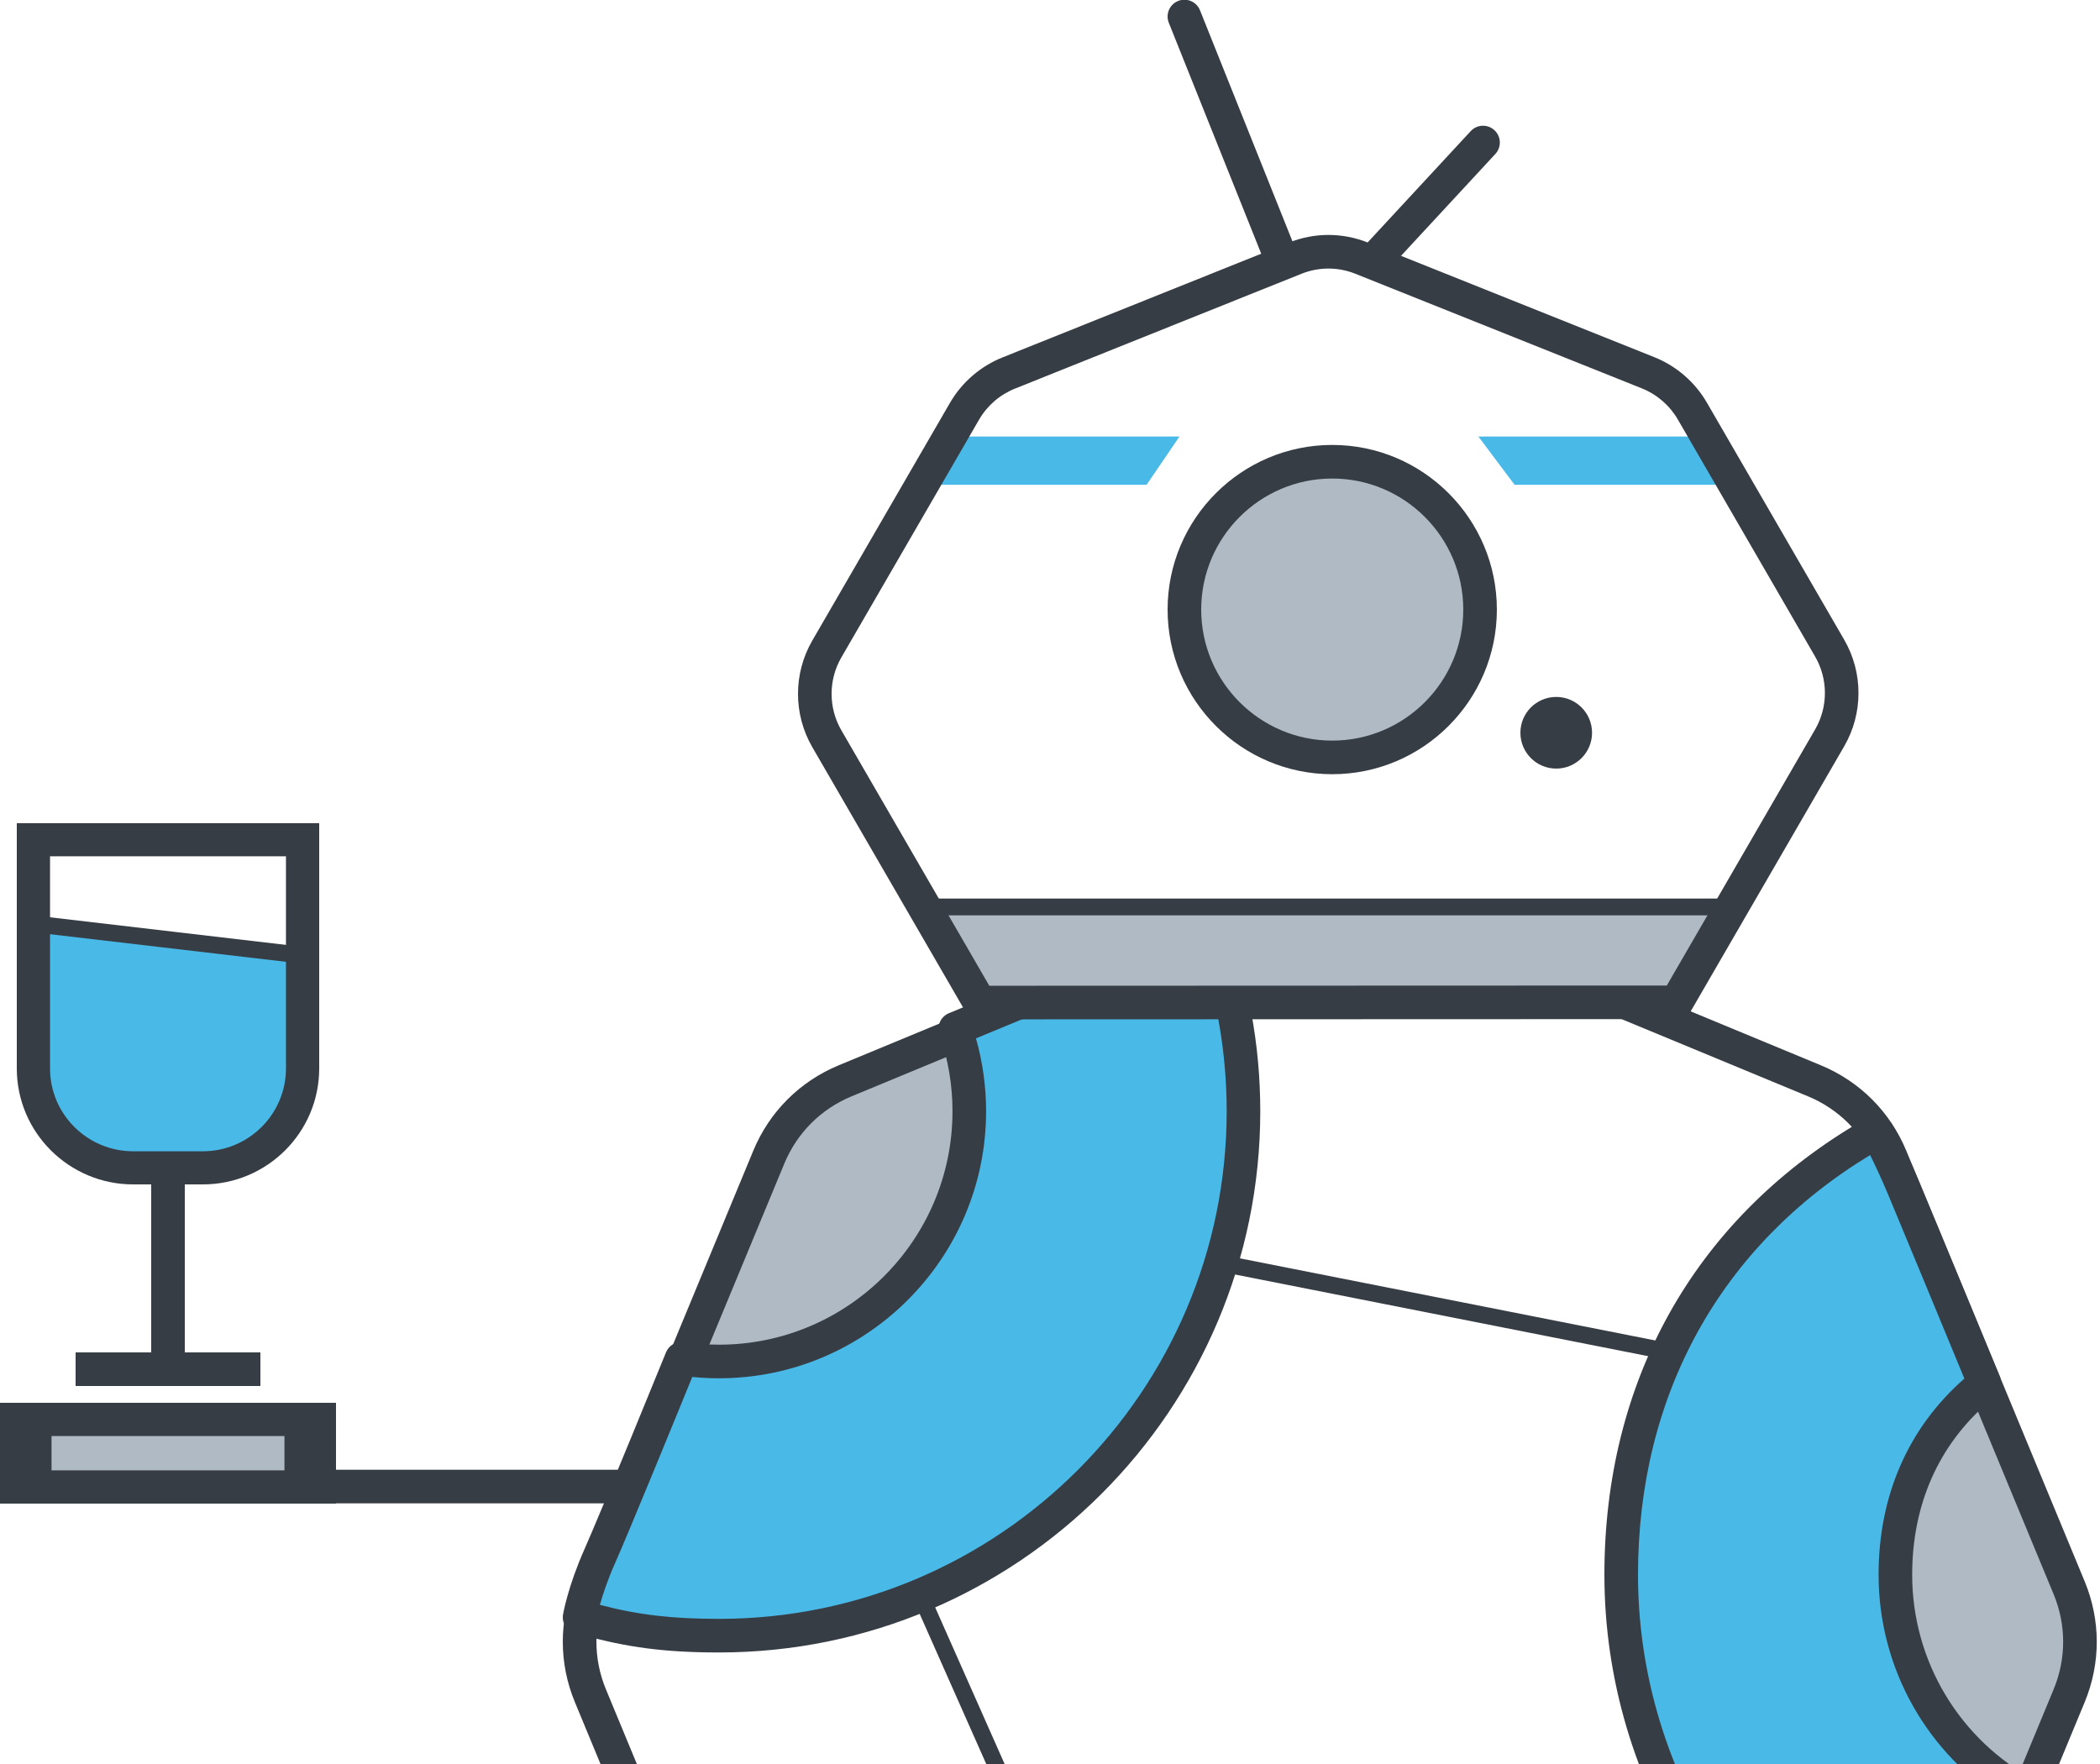
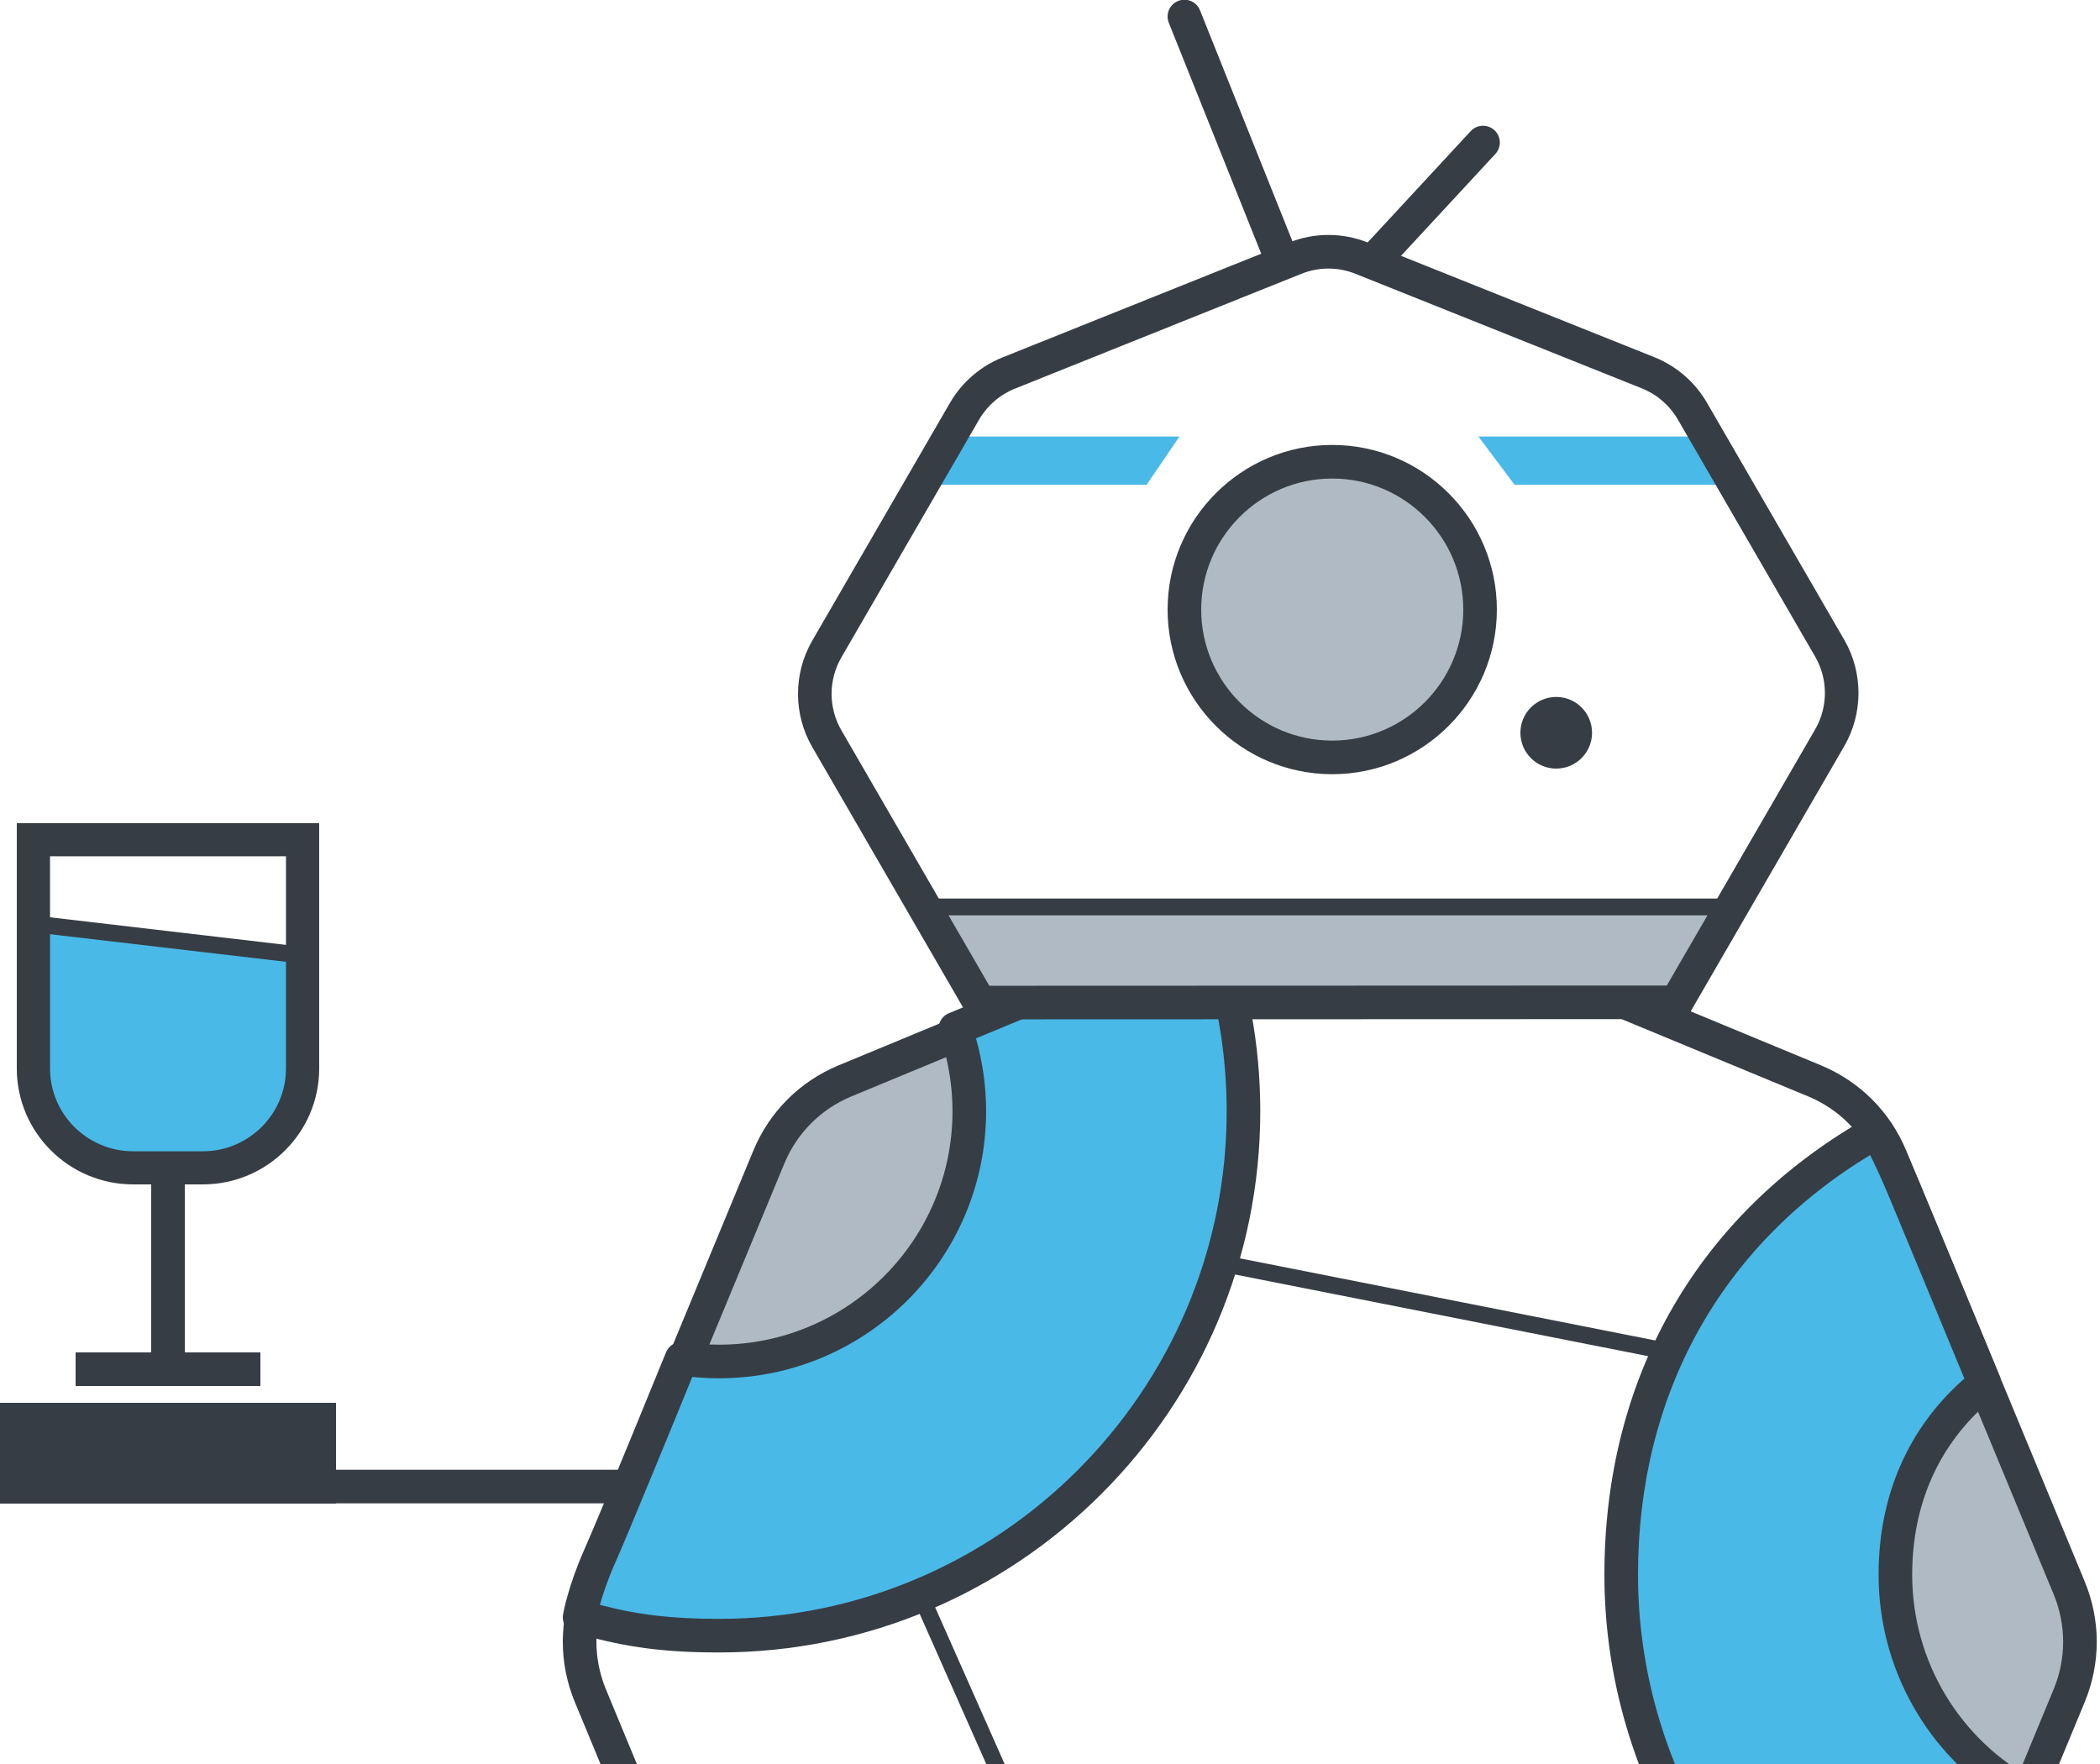
- <svg xmlns="http://www.w3.org/2000/svg" width="250px" height="210px" viewBox="0 0 250 210" version="1.1">
-   <defs />
-   <g id="Desktop-design" stroke="none" stroke-width="1" fill="none" fill-rule="evenodd">
-     <g id="Pricing-page" transform="translate(-645, -4011)">
-       <g id="Group-3" transform="translate(100, 30)">
-         <g id="Group-17" transform="translate(1, 3558)">
-           <g id="Page-1" transform="translate(544, 422)">
-             <path d="M4,111 L4,127.452 L4.97,133.776 L7.302,137.304 L12.419,141.066 L24.39,141.066 L30.805,139.181 L34.933,134.78 L36.39,129.066 L36.39,115.498 L4,111 Z" id="Fill-1" fill="#49B9E8" />
-             <path d="M36.391,115.776 L4,111.986 L4.233,110 L36.623,113.79 L36.391,115.776 Z" id="Fill-2" fill="#373D44" />
-             <g id="Group-40" transform="translate(0, 0.969)">
-               <path d="M81,161.851 L91.971,161.851 L100.821,158.234 L109.222,150.531 L114.219,139.846 L114.959,130.399 L113.396,123 L92.687,133.599 L81,161.851 L81,161.851 Z" id="Fill-3" fill="#AFBAC4" />
-               <path d="M234.071,162 L217,194.191 L236.618,229.039 L247.924,197.171 L240.757,173.91 L234.071,162 Z" id="Fill-5" fill="#AFBAC4" />
-               <path d="M136.49,116.003 L101.382,130.545 C97.728,132.059 94.883,134.903 93.371,138.556 L72.136,189.818 C70.624,193.471 70.624,197.494 72.136,201.147 L93.371,252.409 C94.883,256.062 97.728,258.906 101.382,260.42 L152.643,281.653 C156.297,283.166 160.32,283.166 163.971,281.653 L215.234,260.42 C218.887,258.906 221.732,256.061 223.245,252.409 L244.478,201.147 C245.992,197.494 245.992,193.471 244.478,189.818 L223.245,138.556 C221.732,134.903 218.887,132.059 215.234,130.545 L180.186,116.028 L164.397,116.956 L163.971,116.78 C159.293,114.842 155.589,114.494 152.643,115.713 L152.285,115.862 L136.49,116.003 Z M158.308,286.79 C155.87,286.79 153.433,286.31 151.113,285.349 L99.85,264.115 C95.21,262.193 91.596,258.579 89.675,253.94 L68.442,202.677 C66.519,198.038 66.519,192.927 68.442,188.288 L89.675,137.025 C91.597,132.385 95.21,128.772 99.85,126.85 L135.679,112.01 L151.488,111.869 C155.282,110.434 159.734,110.774 165.072,112.91 L180.869,111.981 L216.766,126.85 C221.405,128.772 225.018,132.386 226.94,137.025 L248.174,188.288 C250.095,192.927 250.095,198.038 248.174,202.677 L226.94,253.94 C225.019,258.579 221.405,262.192 216.766,264.115 L165.504,285.349 C163.183,286.31 160.745,286.79 158.308,286.79 L158.308,286.79 Z" id="Fill-9" fill="#373D44" />
-               <path d="M198.886,162.01 L143,150.962 L143.388,149 L199.274,160.048 L198.886,162.01 Z" id="Fill-13" fill="#373D44" />
-               <path d="M123.814,224.475 L108,188.81 L109.828,188 L125.642,223.664 L123.814,224.475 Z" id="Fill-15" fill="#373D44" />
-               <path d="M26,179 L75.355,179 L75.355,175 L26,175 L26,179 Z" id="Fill-17" fill="#373D44" />
-               <path d="M3.041,176.128 L37.041,176.128 L37.041,168 L3.041,168 L3.041,176.128 Z" id="Fill-19" fill="#AFBAC4" />
-               <path d="M6.135,175.073 L33.865,175.073 L33.865,170.989 L6.135,170.989 L6.135,175.073 Z M-8.45545856e-13,179.031 L40,179.031 L40,167.031 L-8.45545856e-13,167.031 L-8.45545856e-13,179.031 Z" id="Fill-20" fill="#373D44" />
-               <path d="M241.46,213.16 C232.05,208.152 225.642,198.25 225.642,186.847 C225.642,177.702 229.146,170.067 235.632,164.602 L236.301,164.177 C236.301,164.177 228.472,145.211 226.613,140.789 C224.754,136.366 223.371,134 223.371,134 L222.01,134.923 C203.761,145.821 193,164.048 193,186.847 C193,211.854 207.708,233.417 228.941,243.384 L241.46,213.16 Z" id="Fill-21" fill="#49B9E8" />
-               <path d="M222.632,137.538 C204.808,148.357 195,166.082 195,187.502 C195,210.126 207.85,231.017 227.908,241.305 L238.938,214.68 C229.457,208.924 223.641,198.672 223.641,187.502 C223.641,178.075 227.169,170.015 233.854,164.148 C231.987,159.629 226.304,145.87 224.769,142.219 C223.926,140.214 223.183,138.641 222.632,137.538 L222.632,137.538 Z M228.091,245.85 C205.559,235.273 191,212.37 191,187.502 C191,164.477 201.63,145.44 220.935,133.891 L222.247,133 L225.097,133.645 C225.156,133.747 226.569,136.177 228.456,140.669 C230.297,145.046 238.07,163.879 238.149,164.069 L237.373,166.52 L236.82,166.872 C230.815,171.981 227.641,179.112 227.641,187.502 C227.641,197.799 233.296,207.205 242.4,212.049 L243.308,214.58 L230.788,244.804 L228.091,245.85 Z" id="Fill-22" fill="#373D44" />
-               <path d="M115.392,132.32 C115.392,148.774 102.054,162.112 85.6,162.112 C84.084,162.112 82.595,161.997 81.14,161.779 C81.14,161.779 73.318,180.986 71.424,185.234 C69.53,189.483 69,192.567 69,192.567 L69.701,192.689 C75.145,194.239 79.658,194.754 85.6,194.754 C120.081,194.754 148.033,166.801 148.033,132.32 C148.033,124.453 146.564,116.933 143.908,110 L113.728,122.501 C114.801,125.577 115.392,128.878 115.392,132.32" id="Fill-25" fill="#49B9E8" />
-               <path d="M71.414,191.085 C75.956,192.28 80.047,192.753 85.6,192.753 C118.923,192.753 146.033,165.643 146.033,132.32 C146.033,125.589 144.928,118.981 142.743,112.647 L116.186,123.647 C116.986,126.467 117.392,129.377 117.392,132.32 C117.392,149.85 103.13,164.112 85.6,164.112 C84.541,164.112 83.475,164.059 82.413,163.953 C80.557,168.503 74.855,182.448 73.251,186.049 C72.339,188.093 71.761,189.858 71.414,191.085 M85.6,196.753 C79.214,196.753 74.62,196.161 69.254,194.641 L68.655,194.537 C67.569,194.346 66.842,193.314 67.029,192.228 C67.053,192.091 67.624,188.846 69.597,184.42 C71.456,180.25 79.209,161.216 79.287,161.024 C79.636,160.17 80.524,159.667 81.436,159.801 C82.813,160.007 84.215,160.112 85.6,160.112 C100.924,160.112 113.392,147.645 113.392,132.32 C113.392,129.194 112.869,126.112 111.839,123.16 C111.49,122.159 111.982,121.059 112.962,120.653 L143.143,108.152 C143.643,107.946 144.204,107.95 144.698,108.163 C145.194,108.376 145.583,108.781 145.776,109.285 C148.601,116.66 150.033,124.411 150.033,132.32 C150.033,167.849 121.128,196.753 85.6,196.753" id="Fill-26" fill="#373D44" />
-               <path d="M164,32.556 C163.514,32.556 163.026,32.38 162.642,32.023 C161.831,31.273 161.782,30.008 162.532,29.197 L175.084,15.641 C175.835,14.83 177.101,14.783 177.91,15.533 C178.721,16.283 178.77,17.549 178.02,18.359 L165.468,31.915 C165.073,32.341 164.537,32.556 164,32.556" id="Fill-27" fill="#373D44" />
-               <path d="M152.68,33.183 C151.886,33.183 151.135,32.707 150.823,31.926 L139.144,2.744 C138.733,1.718 139.232,0.554 140.257,0.143 C141.286,-0.266 142.448,0.233 142.857,1.257 L154.535,30.439 C154.947,31.465 154.448,32.629 153.422,33.039 C153.178,33.137 152.927,33.183 152.68,33.183" id="Fill-28" fill="#373D44" />
-               <path d="M181,87.265 C181,89.62 182.909,91.53 185.265,91.53 C187.62,91.53 189.53,89.62 189.53,87.265 C189.53,84.91 187.62,83 185.265,83 C182.909,83 181,84.91 181,87.265" id="Fill-29" fill="#373D44" />
-               <path d="M113.914,52 L140.411,52 L136.497,57.747 L110,57.747 L113.914,52 Z" id="Fill-30" fill="#49B9E8" />
-               <path d="M202.904,52 L176,52 L180.31,57.747 L206.233,57.747 L202.904,52 Z" id="Fill-31" fill="#49B9E8" />
-               <path d="M141,72.599 C141,82.319 148.879,90.198 158.599,90.198 C168.318,90.198 176.198,82.319 176.198,72.599 C176.198,62.879 168.318,55 158.599,55 C148.879,55 141,62.879 141,72.599" id="Fill-32" fill="#AFBAC4" />
-               <path d="M158.599,57 C149.997,57 143,63.998 143,72.599 C143,81.2 149.997,88.198 158.599,88.198 C167.201,88.198 174.198,81.2 174.198,72.599 C174.198,63.998 167.201,57 158.599,57 M158.599,92.198 C147.792,92.198 139,83.406 139,72.599 C139,61.792 147.792,53 158.599,53 C169.406,53 178.198,61.792 178.198,72.599 C178.198,83.406 169.406,92.198 158.599,92.198" id="Fill-33" fill="#373D44" />
-               <path d="M109,108 L206.866,108 L199.737,120.572 L117.941,120.572 L109,108 Z" id="Fill-34" fill="#AFBAC4" />
-               <path d="M110,109 L207.179,109 L207.179,107 L110,107 L110,109 Z" id="Fill-35" fill="#373D44" />
-               <path d="M100.159,78.301 C98.612,80.973 98.612,84.293 100.159,86.965 L117.775,117.383 L198.429,117.355 L216.09,86.862 C217.637,84.19 217.637,80.87 216.089,78.198 L199.738,49.965 C198.773,48.298 197.257,46.987 195.47,46.271 L161.358,32.623 C159.287,31.794 157.006,31.795 154.931,32.625 L120.82,46.299 C119.034,47.014 117.519,48.325 116.555,49.99 L100.159,78.301 L100.159,78.301 Z M115.472,121.384 L96.699,88.97 C94.435,85.062 94.434,80.206 96.698,76.297 L96.698,76.297 L113.094,47.985 C114.504,45.551 116.721,43.633 119.332,42.586 L153.444,28.912 C156.475,27.697 159.811,27.697 162.845,28.909 L196.956,42.557 C199.571,43.604 201.788,45.523 203.198,47.96 L219.55,76.194 C221.814,80.101 221.815,84.957 219.552,88.866 L200.737,121.354 L115.472,121.384 Z" id="Fill-36" fill="#373D44" />
-               <path d="M18,162.454 L22,162.454 L22,140 L18,140 L18,162.454 Z" id="Fill-37" fill="#373D44" />
-               <path d="M5.957,101.974 L5.957,127.232 C5.957,132.668 10.395,137.088 15.85,137.088 L24.15,137.088 C29.604,137.088 34.043,132.668 34.043,127.232 L34.043,101.974 L5.957,101.974 Z M24.15,141.031 L15.85,141.031 C8.213,141.031 2,134.841 2,127.232 L2,98.031 L38,98.031 L38,127.232 C38,134.841 31.786,141.031 24.15,141.031 L24.15,141.031 Z" id="Fill-38" fill="#373D44" />
-               <path d="M9,165.031 L31,165.031 L31,161.031 L9,161.031 L9,165.031 Z" id="Fill-39" fill="#373D44" />
-             </g>
-           </g>
-         </g>
-       </g>
+ <svg xmlns="http://www.w3.org/2000/svg" width="250" height="210" viewBox="0 0 250 210">
+   <g fill="none">
+     <path d="M4 110v16.452l.97 6.324 2.332 3.528 5.117 3.762h11.971l6.415-1.885 4.128-4.401 1.457-5.714v-13.568l-32.39-4.498z" fill="#49B9E8" />
+     <path d="M36.391 114.776l-32.391-3.79.233-1.986 32.39 3.79-.232 1.986z" fill="#373D44" />
+     <g>
+       <path d="M81 161.82h10.971l8.85-3.617 8.401-7.703 4.997-10.685.74-9.447-1.563-7.399-20.709 10.599-11.687 28.252z" fill="#AFBAC4" />
+       <path d="M234.071 161.969l-17.071 32.191 19.618 34.848 11.306-31.868-7.167-23.261-6.686-11.91z" fill="#AFBAC4" />
+       <path d="M136.49 115.972l-35.108 14.542c-3.654 1.514-6.499 4.358-8.012 8.011l-21.234 51.262c-1.512 3.653-1.512 7.676 0 11.329l21.234 51.262c1.513 3.653 4.357 6.497 8.012 8.011l51.261 21.233c3.653 1.513 7.676 1.513 11.328 0l51.263-21.233c3.653-1.514 6.498-4.359 8.011-8.011l21.233-51.262c1.513-3.653 1.513-7.676 0-11.329l-21.233-51.262c-1.513-3.653-4.358-6.497-8.011-8.011l-35.048-14.517-15.79.928-.425-.176c-4.678-1.938-8.382-2.286-11.328-1.067l-.359.149-15.794.141zm21.817 170.787c-2.437 0-4.875-.48-7.195-1.441l-51.262-21.234c-4.64-1.922-8.255-5.536-10.175-10.175l-21.234-51.263c-1.922-4.639-1.922-9.75 0-14.389l21.234-51.263c1.921-4.64 5.535-8.253 10.175-10.175l35.828-14.84 15.81-.141c3.794-1.435 8.246-1.095 13.584 1.041l15.796-.929 35.897 14.869c4.64 1.922 8.253 5.536 10.175 10.175l21.234 51.263c1.921 4.639 1.921 9.75 0 14.389l-21.234 51.263c-1.921 4.639-5.535 8.252-10.175 10.175l-51.262 21.234c-2.321.961-4.758 1.441-7.196 1.441z" fill="#373D44" />
+       <path d="M198.886 161.979l-55.886-11.048.388-1.962 55.886 11.048-.388 1.962z" fill="#373D44" />
+       <path d="M123.814 224.444l-15.814-35.665 1.828-.81 15.814 35.664-1.828.811z" fill="#373D44" />
+       <path d="M26 178.969h49.355v-4h-49.355v4z" fill="#373D44" />
+       <path d="M3.041 176.097h34v-8.128h-34v8.128z" fill="#AFBAC4" />
+       <path d="M6.135 175.042h27.731v-4.084h-27.731v4.084zm-6.135 3.958h40v-12h-40v12z" fill="#373D44" />
+       <path d="M241.46 213.129c-9.41-5.008-15.818-14.91-15.818-26.313 0-9.145 3.504-16.78 9.99-22.245l.669-.425s-7.829-18.966-9.688-23.388c-1.859-4.423-3.242-6.789-3.242-6.789l-1.361.923c-18.249 10.898-29.01 29.125-29.01 51.924 0 25.007 14.708 46.57 35.941 56.537l12.519-30.224z" fill="#49B9E8" />
+       <path d="M222.632 137.507c-17.824 10.819-27.632 28.544-27.632 49.964 0 22.624 12.85 43.515 32.908 53.803l11.03-26.625c-9.481-5.756-15.297-16.008-15.297-27.178 0-9.427 3.528-17.487 10.213-23.354-1.867-4.519-7.55-18.278-9.085-21.929-.843-2.005-1.586-3.578-2.137-4.681zm5.459 108.312c-22.532-10.577-37.091-33.48-37.091-58.348 0-23.025 10.63-42.062 29.935-53.611l1.312-.891 2.85.645c.059.102 1.472 2.532 3.359 7.024 1.841 4.377 9.614 23.21 9.693 23.4l-.776 2.451-.553.352c-6.005 5.109-9.179 12.24-9.179 20.63 0 10.297 5.655 19.703 14.759 24.547l.908 2.531-12.52 30.224-2.697 1.046z" fill="#373D44" />
+       <path d="M115.392 132.289c0 16.454-13.338 29.792-29.792 29.792-1.516 0-3.005-.115-4.46-.333 0 0-7.822 19.207-9.716 23.455-1.894 4.249-2.424 7.333-2.424 7.333l.701.122c5.444 1.55 9.957 2.065 15.899 2.065 34.481 0 62.433-27.953 62.433-62.434 0-7.867-1.469-15.387-4.125-22.32l-30.18 12.501c1.073 3.076 1.664 6.377 1.664 9.819" fill="#49B9E8" />
+       <path d="M71.414 191.054c4.542 1.195 8.633 1.668 14.186 1.668 33.323 0 60.433-27.11 60.433-60.433 0-6.731-1.105-13.339-3.29-19.673l-26.557 11c.8 2.82 1.206 5.73 1.206 8.673 0 17.53-14.262 31.792-31.792 31.792-1.059 0-2.125-.053-3.187-.159-1.856 4.55-7.558 18.495-9.162 22.096-.912 2.044-1.49 3.809-1.837 5.036m14.186 5.668c-6.386 0-10.98-.592-16.346-2.112l-.599-.104c-1.086-.191-1.813-1.223-1.626-2.309.024-.137.595-3.382 2.568-7.808 1.859-4.17 9.612-23.204 9.69-23.396.349-.854 1.237-1.357 2.149-1.223 1.377.206 2.779.311 4.164.311 15.324 0 27.792-12.467 27.792-27.792 0-3.126-.523-6.208-1.553-9.16-.349-1.001.143-2.101 1.123-2.507l30.181-12.501c.5-.206 1.061-.202 1.555.011.496.213.885.618 1.078 1.122 2.825 7.375 4.257 15.126 4.257 23.035 0 35.529-28.905 64.433-64.433 64.433" fill="#373D44" />
+       <path d="M164 32.525c-.486 0-.974-.176-1.358-.533-.811-.75-.86-2.015-.11-2.826l12.552-13.556c.751-.811 2.017-.858 2.826-.108.811.75.86 2.016.11 2.826l-12.552 13.556c-.395.426-.931.641-1.468.641" fill="#373D44" />
+       <path d="M152.68 33.152c-.794 0-1.545-.476-1.857-1.257l-11.679-29.182c-.411-1.026.088-2.19 1.113-2.601 1.029-.409 2.191.09 2.6 1.114l11.678 29.182c.412 1.026-.087 2.19-1.113 2.6-.244.098-.495.144-.742.144" fill="#373D44" />
+       <path d="M181 87.234c0 2.355 1.909 4.265 4.265 4.265 2.355 0 4.265-1.91 4.265-4.265 0-2.355-1.91-4.265-4.265-4.265-2.356 0-4.265 1.91-4.265 4.265" fill="#373D44" />
+       <path d="M113.914 51.969h26.497l-3.914 5.747h-26.497l3.914-5.747z" fill="#49B9E8" />
+       <path d="M202.904 51.969h-26.904l4.31 5.747h25.923l-3.329-5.747z" fill="#49B9E8" />
+       <path d="M141 72.568c0 9.72 7.879 17.599 17.599 17.599 9.719 0 17.599-7.879 17.599-17.599s-7.88-17.599-17.599-17.599c-9.72 0-17.599 7.879-17.599 17.599" fill="#AFBAC4" />
+       <path d="M158.599 56.969c-8.602 0-15.599 6.998-15.599 15.599 0 8.601 6.997 15.599 15.599 15.599s15.599-6.998 15.599-15.599c0-8.601-6.997-15.599-15.599-15.599m0 35.198c-10.807 0-19.599-8.792-19.599-19.599s8.792-19.599 19.599-19.599 19.599 8.792 19.599 19.599-8.792 19.599-19.599 19.599" fill="#373D44" />
+       <path d="M109 107.969h97.866l-7.129 12.572h-81.796l-8.941-12.572z" fill="#AFBAC4" />
+       <path d="M110 108.969h97.179v-2h-97.179v2z" fill="#373D44" />
+       <path d="M100.159 78.27c-1.547 2.672-1.547 5.992.001 8.664l17.616 30.418 80.654-.028 17.661-30.493c1.547-2.672 1.546-5.992-.001-8.664l-16.352-28.233c-.965-1.667-2.48-2.978-4.268-3.694l-34.111-13.648c-2.071-.829-4.353-.828-6.427.002l-34.112 13.674c-1.785.715-3.3 2.026-4.265 3.691l-16.396 28.311zm15.313 43.083l-18.773-32.414c-2.264-3.908-2.265-8.764-.001-12.673l16.397-28.312c1.41-2.434 3.626-4.352 6.237-5.399l34.112-13.674c3.031-1.215 6.368-1.215 9.402-.003l34.11 13.648c2.615 1.047 4.833 2.966 6.243 5.403l16.352 28.234c2.263 3.907 2.264 8.763.001 12.672l-18.815 32.488-85.265.03z" fill="#373D44" />
+       <path d="M18 162.423h4v-22.454h-4v22.454z" fill="#373D44" />
+       <path d="M5.957 101.943v25.259c0 5.436 4.438 9.856 9.893 9.856h8.301c5.454 0 9.893-4.421 9.893-9.856v-25.259h-28.086zm18.193 39.057h-8.301c-7.637 0-13.85-6.19-13.85-13.799v-29.201h36v29.201c0 7.609-6.214 13.799-13.85 13.799z" fill="#373D44" />
+       <path d="M9 165h22v-4h-22v4z" fill="#373D44" />
    </g>
  </g>
</svg>
